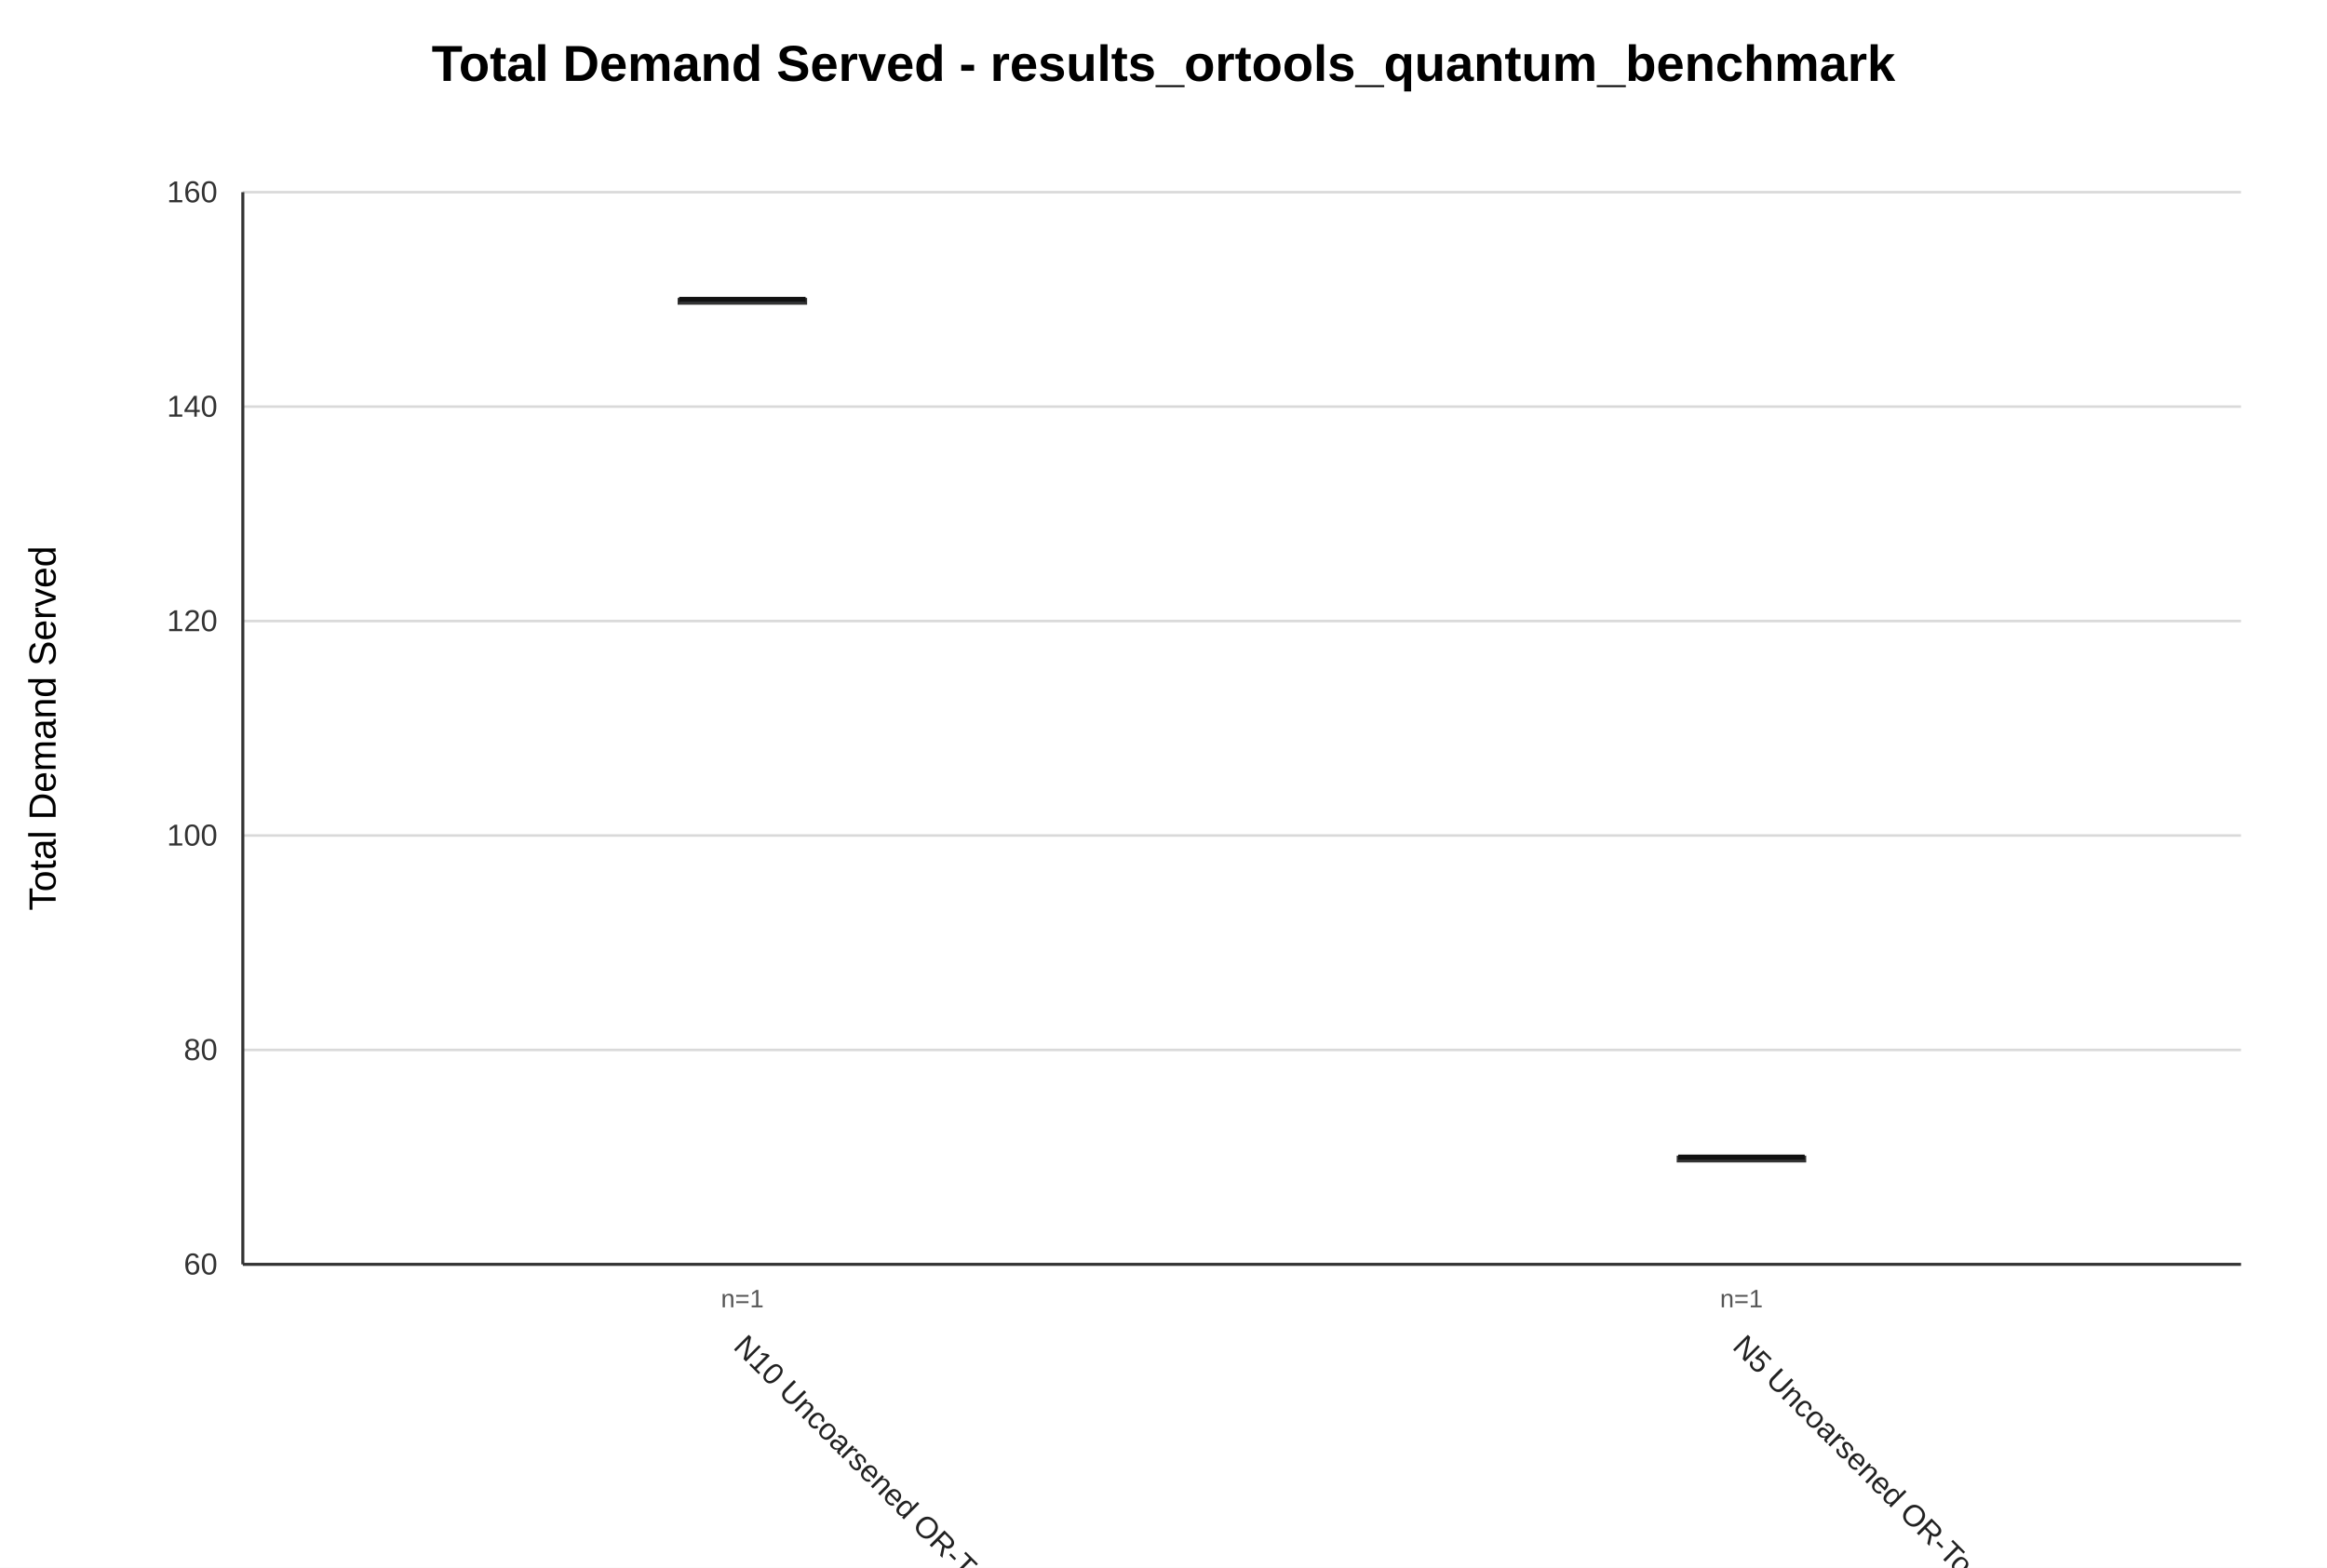
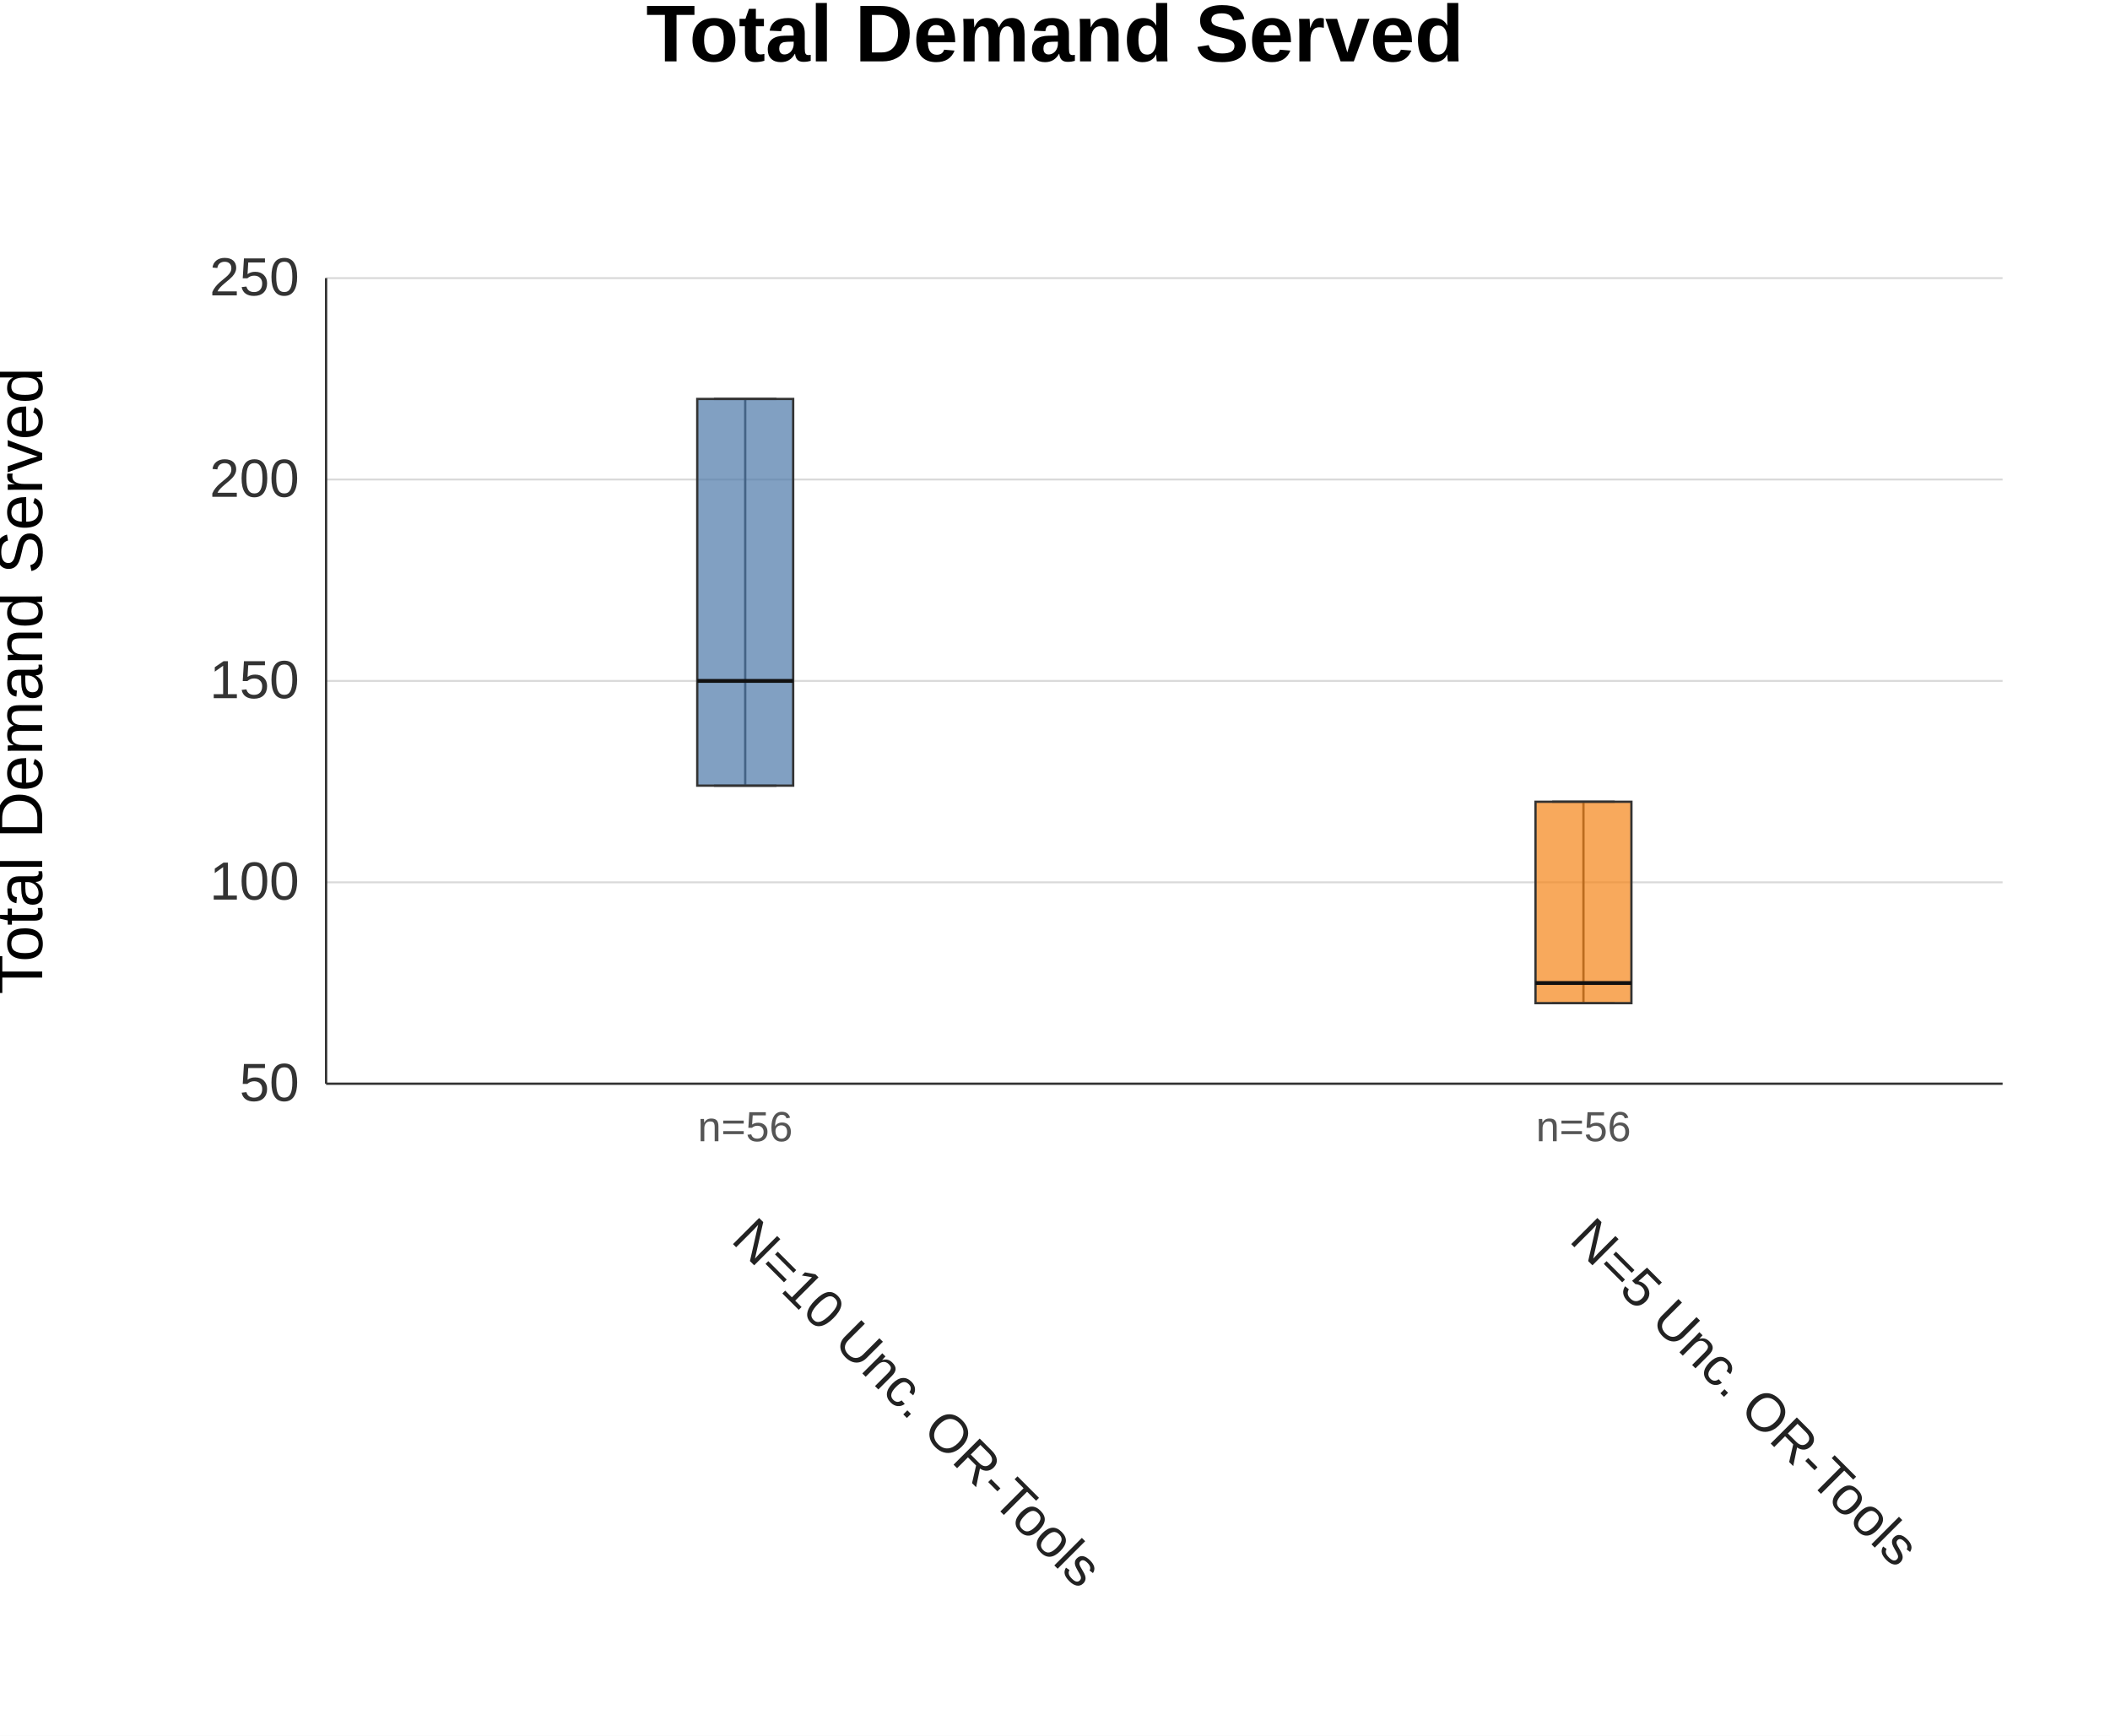
- <svg xmlns="http://www.w3.org/2000/svg" width="920" height="620" viewBox="0 0 920 620">
-   <rect x="0" y="0" width="920" height="620" fill="#ffffff" />
-   <text x="460.0" y="32" text-anchor="middle" font-family="Arial, sans-serif" font-size="20" font-weight="700">Total Demand Served - results_ortools_quantum_benchmark</text>
-   <text transform="translate(22 288.0) rotate(-90)" text-anchor="middle" font-family="Arial, sans-serif" font-size="15">Total Demand Served</text>
-   <line x1="96" y1="500.0" x2="886" y2="500.0" stroke="#d9d9d9" stroke-width="1" />
-   <text x="86" y="504.0" text-anchor="end" font-family="Arial, sans-serif" font-size="12" fill="#333333">60</text>
-   <line x1="96" y1="415.2" x2="886" y2="415.2" stroke="#d9d9d9" stroke-width="1" />
-   <text x="86" y="419.2" text-anchor="end" font-family="Arial, sans-serif" font-size="12" fill="#333333">80</text>
-   <line x1="96" y1="330.4" x2="886" y2="330.4" stroke="#d9d9d9" stroke-width="1" />
-   <text x="86" y="334.4" text-anchor="end" font-family="Arial, sans-serif" font-size="12" fill="#333333">100</text>
-   <line x1="96" y1="245.6" x2="886" y2="245.6" stroke="#d9d9d9" stroke-width="1" />
-   <text x="86" y="249.6" text-anchor="end" font-family="Arial, sans-serif" font-size="12" fill="#333333">120</text>
-   <line x1="96" y1="160.8" x2="886" y2="160.8" stroke="#d9d9d9" stroke-width="1" />
-   <text x="86" y="164.8" text-anchor="end" font-family="Arial, sans-serif" font-size="12" fill="#333333">140</text>
-   <line x1="96" y1="76.0" x2="886" y2="76.0" stroke="#d9d9d9" stroke-width="1" />
-   <text x="86" y="80.0" text-anchor="end" font-family="Arial, sans-serif" font-size="12" fill="#333333">160</text>
-   <line x1="96" y1="76" x2="96" y2="500" stroke="#333333" stroke-width="1.2" />
-   <line x1="96" y1="500" x2="886" y2="500" stroke="#333333" stroke-width="1.2" />
-   <line x1="293.5" y1="118.4" x2="293.5" y2="118.4" stroke="#333333" stroke-width="1.2" />
-   <line x1="277.2" y1="118.4" x2="309.8" y2="118.4" stroke="#333333" stroke-width="1.2" />
-   <line x1="277.2" y1="118.4" x2="309.8" y2="118.4" stroke="#333333" stroke-width="1.2" />
-   <rect x="268.5" y="118.4" width="50.0" height="1.5" fill="#4C78A8" fill-opacity="0.70" stroke="#333333" stroke-width="1.2" />
-   <line x1="268.5" y1="118.4" x2="318.5" y2="118.4" stroke="#111111" stroke-width="2" />
-   <text x="293.5" y="517" text-anchor="middle" font-family="Arial, sans-serif" font-size="10" fill="#555555">n=1</text>
-   <text transform="translate(289.5 533) rotate(45)" text-anchor="start" font-family="Arial, sans-serif" font-size="12" fill="#222222">N10 Uncoarsened OR-Tools</text>
-   <line x1="688.5" y1="457.6" x2="688.5" y2="457.6" stroke="#333333" stroke-width="1.2" />
-   <line x1="672.2" y1="457.6" x2="704.8" y2="457.6" stroke="#333333" stroke-width="1.2" />
-   <line x1="672.2" y1="457.6" x2="704.8" y2="457.6" stroke="#333333" stroke-width="1.2" />
-   <rect x="663.5" y="457.6" width="50.0" height="1.5" fill="#F58518" fill-opacity="0.70" stroke="#333333" stroke-width="1.2" />
-   <line x1="663.5" y1="457.6" x2="713.5" y2="457.6" stroke="#111111" stroke-width="2" />
-   <text x="688.5" y="517" text-anchor="middle" font-family="Arial, sans-serif" font-size="10" fill="#555555">n=1</text>
-   <text transform="translate(684.5 533) rotate(45)" text-anchor="start" font-family="Arial, sans-serif" font-size="12" fill="#222222">N5 Uncoarsened OR-Tools</text>
+ <svg xmlns="http://www.w3.org/2000/svg" width="1100" height="905" viewBox="0 0 1100 905">
+   <rect x="0" y="0" width="1100" height="905" fill="#ffffff" />
+   <text x="550.0" y="32" text-anchor="middle" font-family="Arial, sans-serif" font-size="42" font-weight="700">Total Demand Served</text>
+   <text transform="translate(22 355.0) rotate(-90)" text-anchor="middle" font-family="Arial, sans-serif" font-size="34">Total Demand Served</text>
+   <line x1="170" y1="565.0" x2="1044" y2="565.0" stroke="#d9d9d9" stroke-width="1" />
+   <text x="156" y="574.0" text-anchor="end" font-family="Arial, sans-serif" font-size="28" fill="#333333">50</text>
+   <line x1="170" y1="460.0" x2="1044" y2="460.0" stroke="#d9d9d9" stroke-width="1" />
+   <text x="156" y="469.0" text-anchor="end" font-family="Arial, sans-serif" font-size="28" fill="#333333">100</text>
+   <line x1="170" y1="355.0" x2="1044" y2="355.0" stroke="#d9d9d9" stroke-width="1" />
+   <text x="156" y="364.0" text-anchor="end" font-family="Arial, sans-serif" font-size="28" fill="#333333">150</text>
+   <line x1="170" y1="250.0" x2="1044" y2="250.0" stroke="#d9d9d9" stroke-width="1" />
+   <text x="156" y="259.0" text-anchor="end" font-family="Arial, sans-serif" font-size="28" fill="#333333">200</text>
+   <line x1="170" y1="145.0" x2="1044" y2="145.0" stroke="#d9d9d9" stroke-width="1" />
+   <text x="156" y="154.0" text-anchor="end" font-family="Arial, sans-serif" font-size="28" fill="#333333">250</text>
+   <line x1="170" y1="145" x2="170" y2="565" stroke="#333333" stroke-width="1.2" />
+   <line x1="170" y1="565" x2="1044" y2="565" stroke="#333333" stroke-width="1.2" />
+   <line x1="388.5" y1="208.0" x2="388.5" y2="409.6" stroke="#333333" stroke-width="1.2" />
+   <line x1="372.2" y1="208.0" x2="404.8" y2="208.0" stroke="#333333" stroke-width="1.2" />
+   <line x1="372.2" y1="409.6" x2="404.8" y2="409.6" stroke="#333333" stroke-width="1.2" />
+   <rect x="363.5" y="208.0" width="50.0" height="201.6" fill="#4C78A8" fill-opacity="0.70" stroke="#333333" stroke-width="1.2" />
+   <line x1="363.5" y1="355.0" x2="413.5" y2="355.0" stroke="#111111" stroke-width="2" />
+   <text x="388.5" y="595" text-anchor="middle" font-family="Arial, sans-serif" font-size="22" fill="#555555">n=56</text>
+   <text transform="translate(380.5 647) rotate(45)" text-anchor="start" font-family="Arial, sans-serif" font-size="28" fill="#222222">N=10 Unc. OR-Tools</text>
+   <line x1="825.5" y1="418.0" x2="825.5" y2="523.0" stroke="#333333" stroke-width="1.2" />
+   <line x1="809.2" y1="418.0" x2="841.8" y2="418.0" stroke="#333333" stroke-width="1.2" />
+   <line x1="809.2" y1="523.0" x2="841.8" y2="523.0" stroke="#333333" stroke-width="1.2" />
+   <rect x="800.5" y="418.0" width="50.0" height="105.0" fill="#F58518" fill-opacity="0.70" stroke="#333333" stroke-width="1.2" />
+   <line x1="800.5" y1="512.5" x2="850.5" y2="512.5" stroke="#111111" stroke-width="2" />
+   <text x="825.5" y="595" text-anchor="middle" font-family="Arial, sans-serif" font-size="22" fill="#555555">n=56</text>
+   <text transform="translate(817.5 647) rotate(45)" text-anchor="start" font-family="Arial, sans-serif" font-size="28" fill="#222222">N=5 Unc. OR-Tools</text>
</svg>
